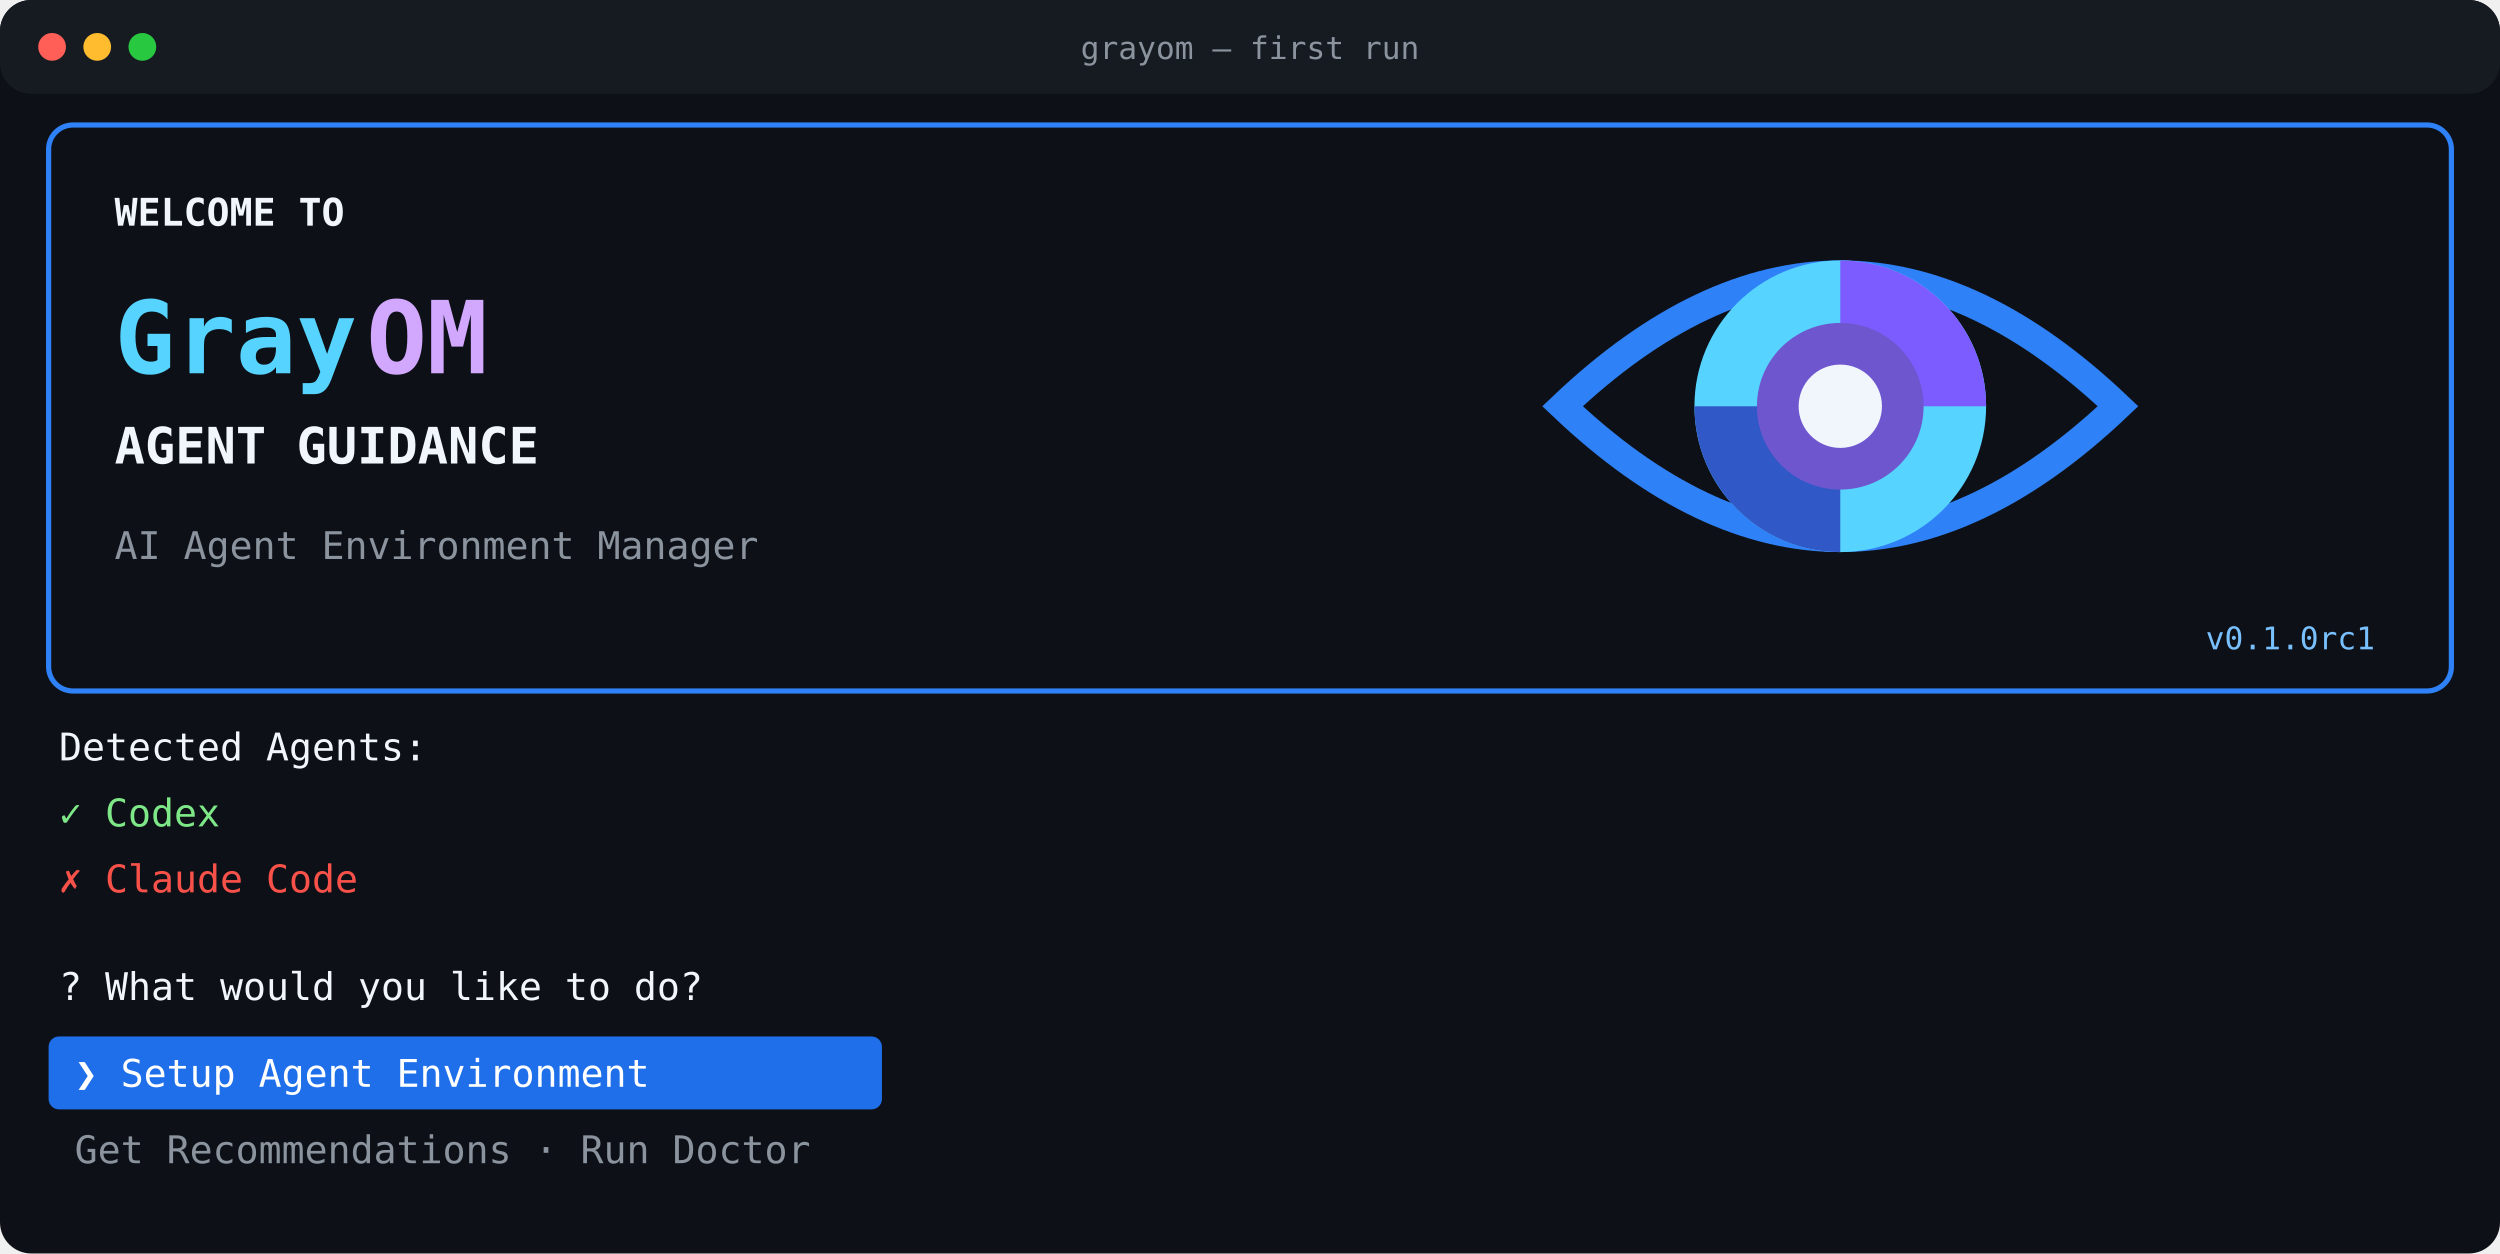
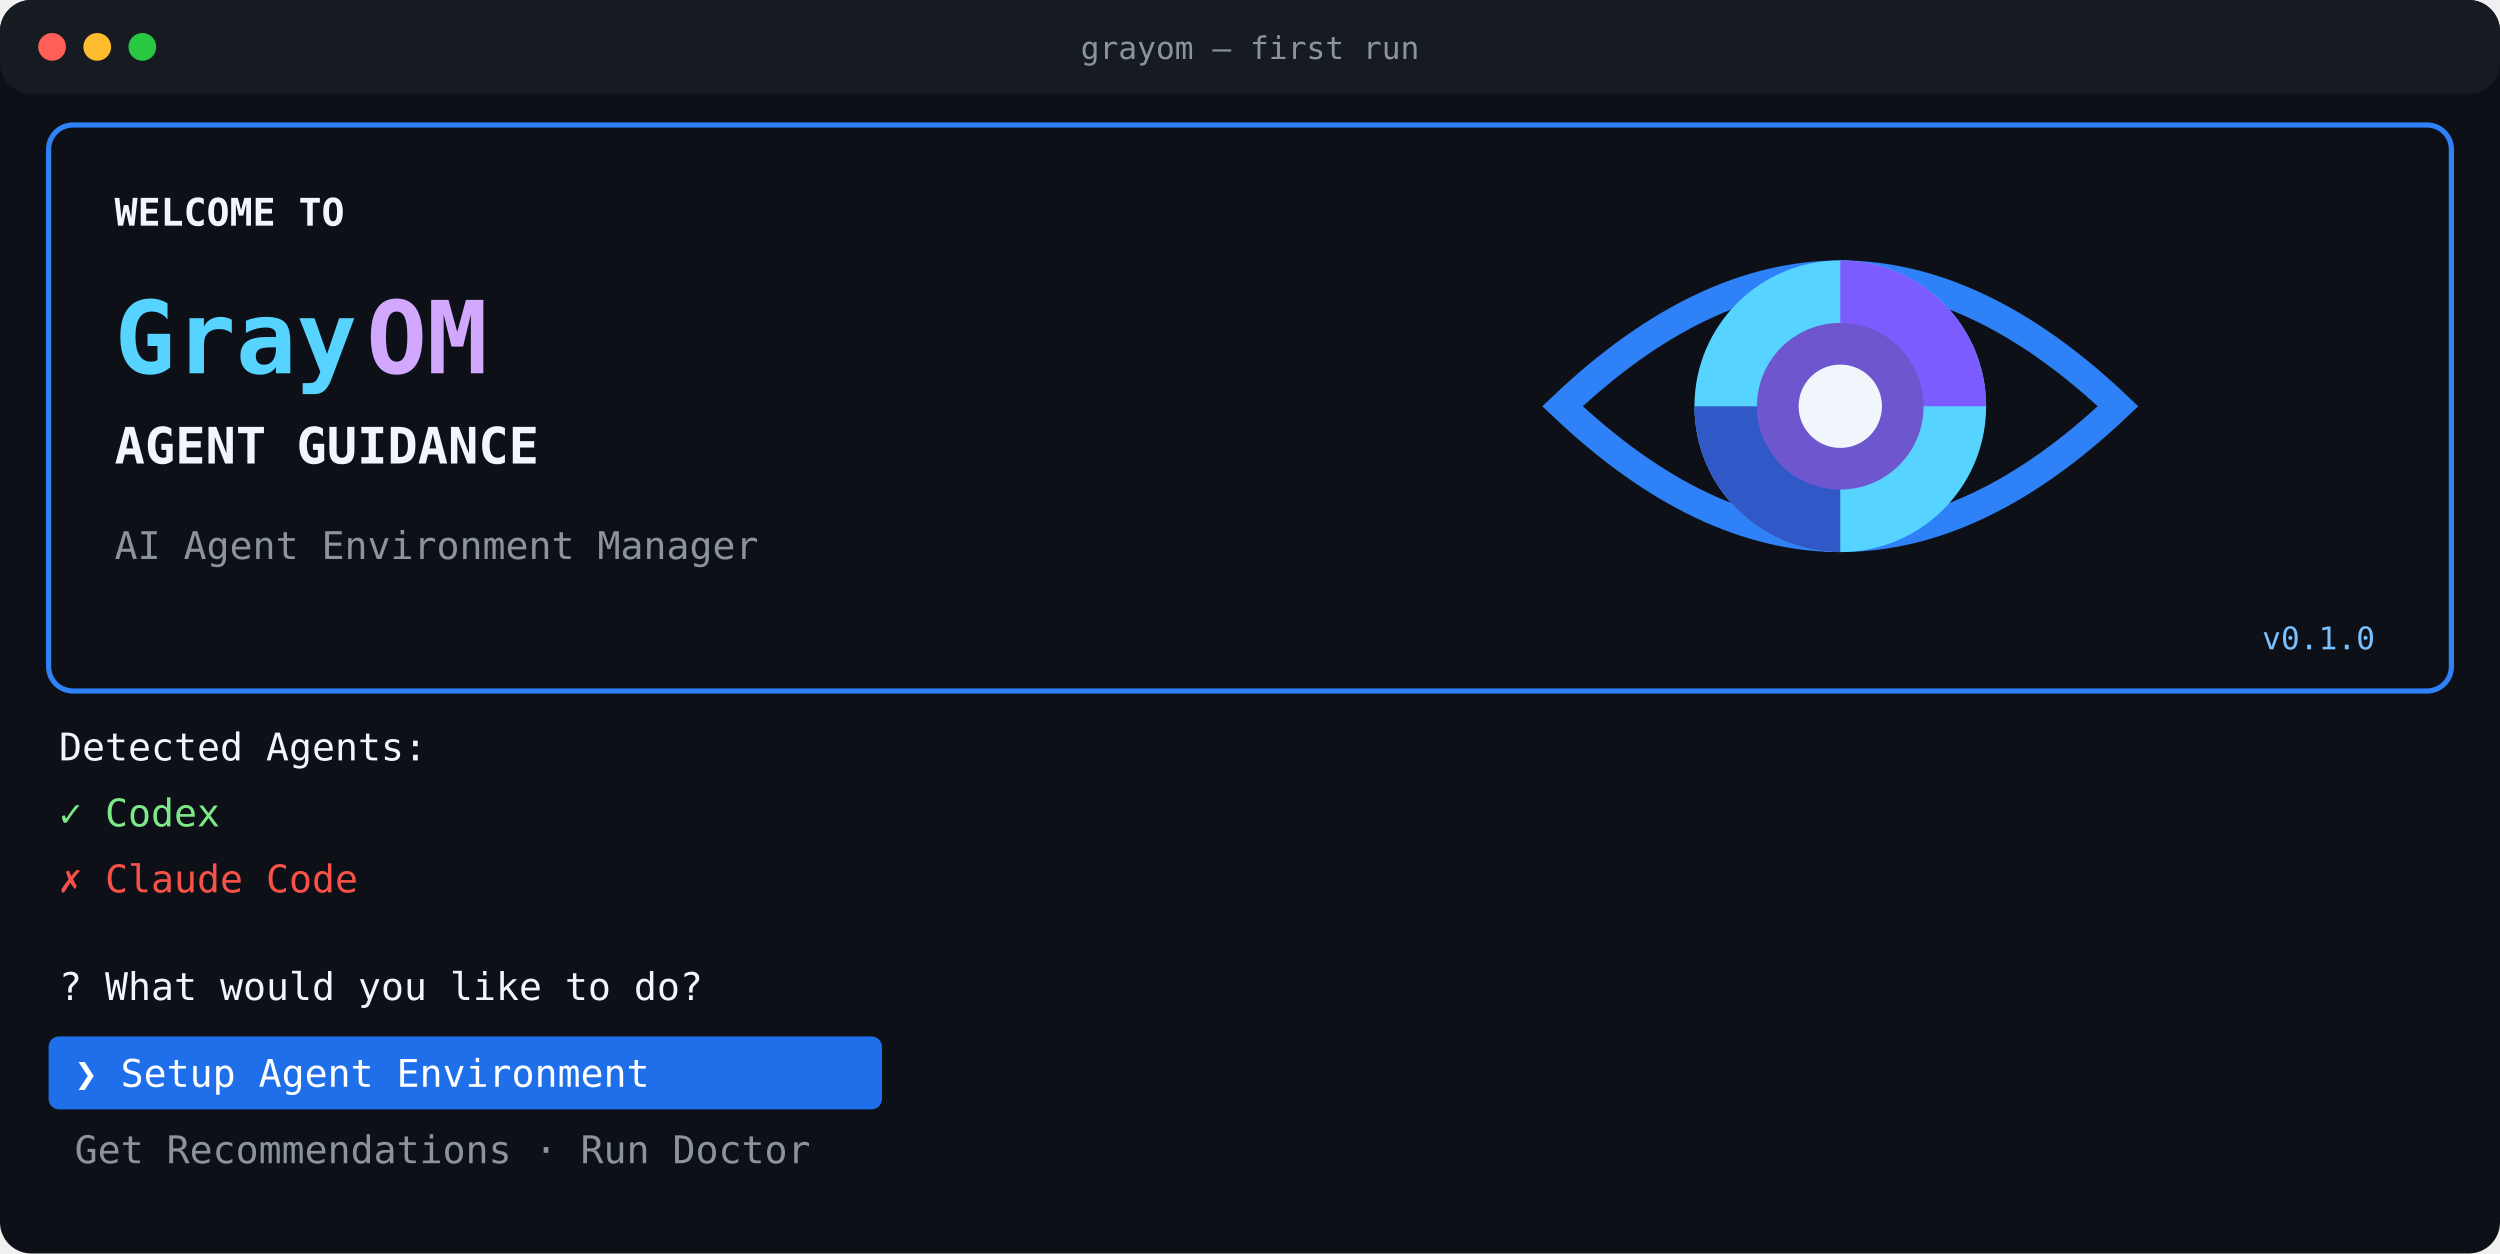
<svg xmlns="http://www.w3.org/2000/svg" width="1440" height="722" viewBox="0 0 1440 722">
  <rect width="1440" height="722" rx="18" fill="#0d1117" />
  <rect width="1440" height="54" rx="18" fill="#161b22" />
  <circle cx="30" cy="27" r="8" fill="#ff5f57" />
  <circle cx="56" cy="27" r="8" fill="#febc2e" />
  <circle cx="82" cy="27" r="8" fill="#28c840" />
  <text x="720" y="34" text-anchor="middle" fill="#8b949e" font-family="DejaVu Sans Mono, monospace" font-size="18">grayom — first run</text>
  <rect x="28" y="72" width="1384" height="326" rx="14" fill="#0d1117" stroke="#2f81f7" stroke-width="3" />
  <text x="66" y="130" fill="#f0f6fc" font-family="DejaVu Sans Mono, monospace" font-size="22" font-weight="bold">WELCOME TO</text>
  <text x="66" y="215" fill="#56d4ff" font-family="DejaVu Sans Mono, monospace" font-size="58" font-weight="bold">Gray</text>
  <text x="211" y="215" fill="#d2a8ff" font-family="DejaVu Sans Mono, monospace" font-size="58" font-weight="bold">OM</text>
  <text x="66" y="267" fill="#f0f6fc" font-family="DejaVu Sans Mono, monospace" font-size="29" font-weight="bold">AGENT GUIDANCE</text>
  <text x="66" y="322" fill="#8b949e" font-family="DejaVu Sans Mono, monospace" font-size="22">AI Agent Environment Manager</text>
-   <text x="1368" y="374" text-anchor="end" fill="#79c0ff" font-family="DejaVu Sans Mono, monospace" font-size="18">v0.1.0rc1</text>
+   <text x="1368" y="374" text-anchor="end" fill="#79c0ff" font-family="DejaVu Sans Mono, monospace" font-size="18">v0.1.0</text>
  <path d="M 900 234 Q 1060 82 1220 234 Q 1060 386 900 234 Z" fill="#0d1117" stroke="#2f81f7" stroke-width="16" />
  <circle cx="1060" cy="234" r="84" fill="#56d4ff" />
  <path d="M 1060 150 A 84 84 0 0 1 1144 234 L 1060 234 Z" fill="#7c5cff" />
  <path d="M 1060 318 A 84 84 0 0 1 976 234 L 1060 234 Z" fill="#3158c7" />
  <circle cx="1060" cy="234" r="48" fill="#6e56cf" />
  <circle cx="1060" cy="234" r="24" fill="#f0f6fc" />
  <g font-family="DejaVu Sans Mono, monospace" font-size="22">
    <text x="34" y="438" fill="#f0f6fc">Detected Agents:</text>
    <text x="34" y="476" fill="#7ee787">✓ Codex</text>
    <text x="34" y="514" fill="#f85149">✗ Claude Code</text>
    <text x="34" y="576" fill="#f0f6fc">? What would you like to do?</text>
    <rect x="28" y="597" width="480" height="42" rx="6" fill="#1f6feb" />
    <text x="43" y="626" fill="#ffffff">❯ Setup Agent Environment</text>
    <text x="43" y="670" fill="#8b949e">  Get Recommendations   ·   Run Doctor</text>
  </g>
</svg>
